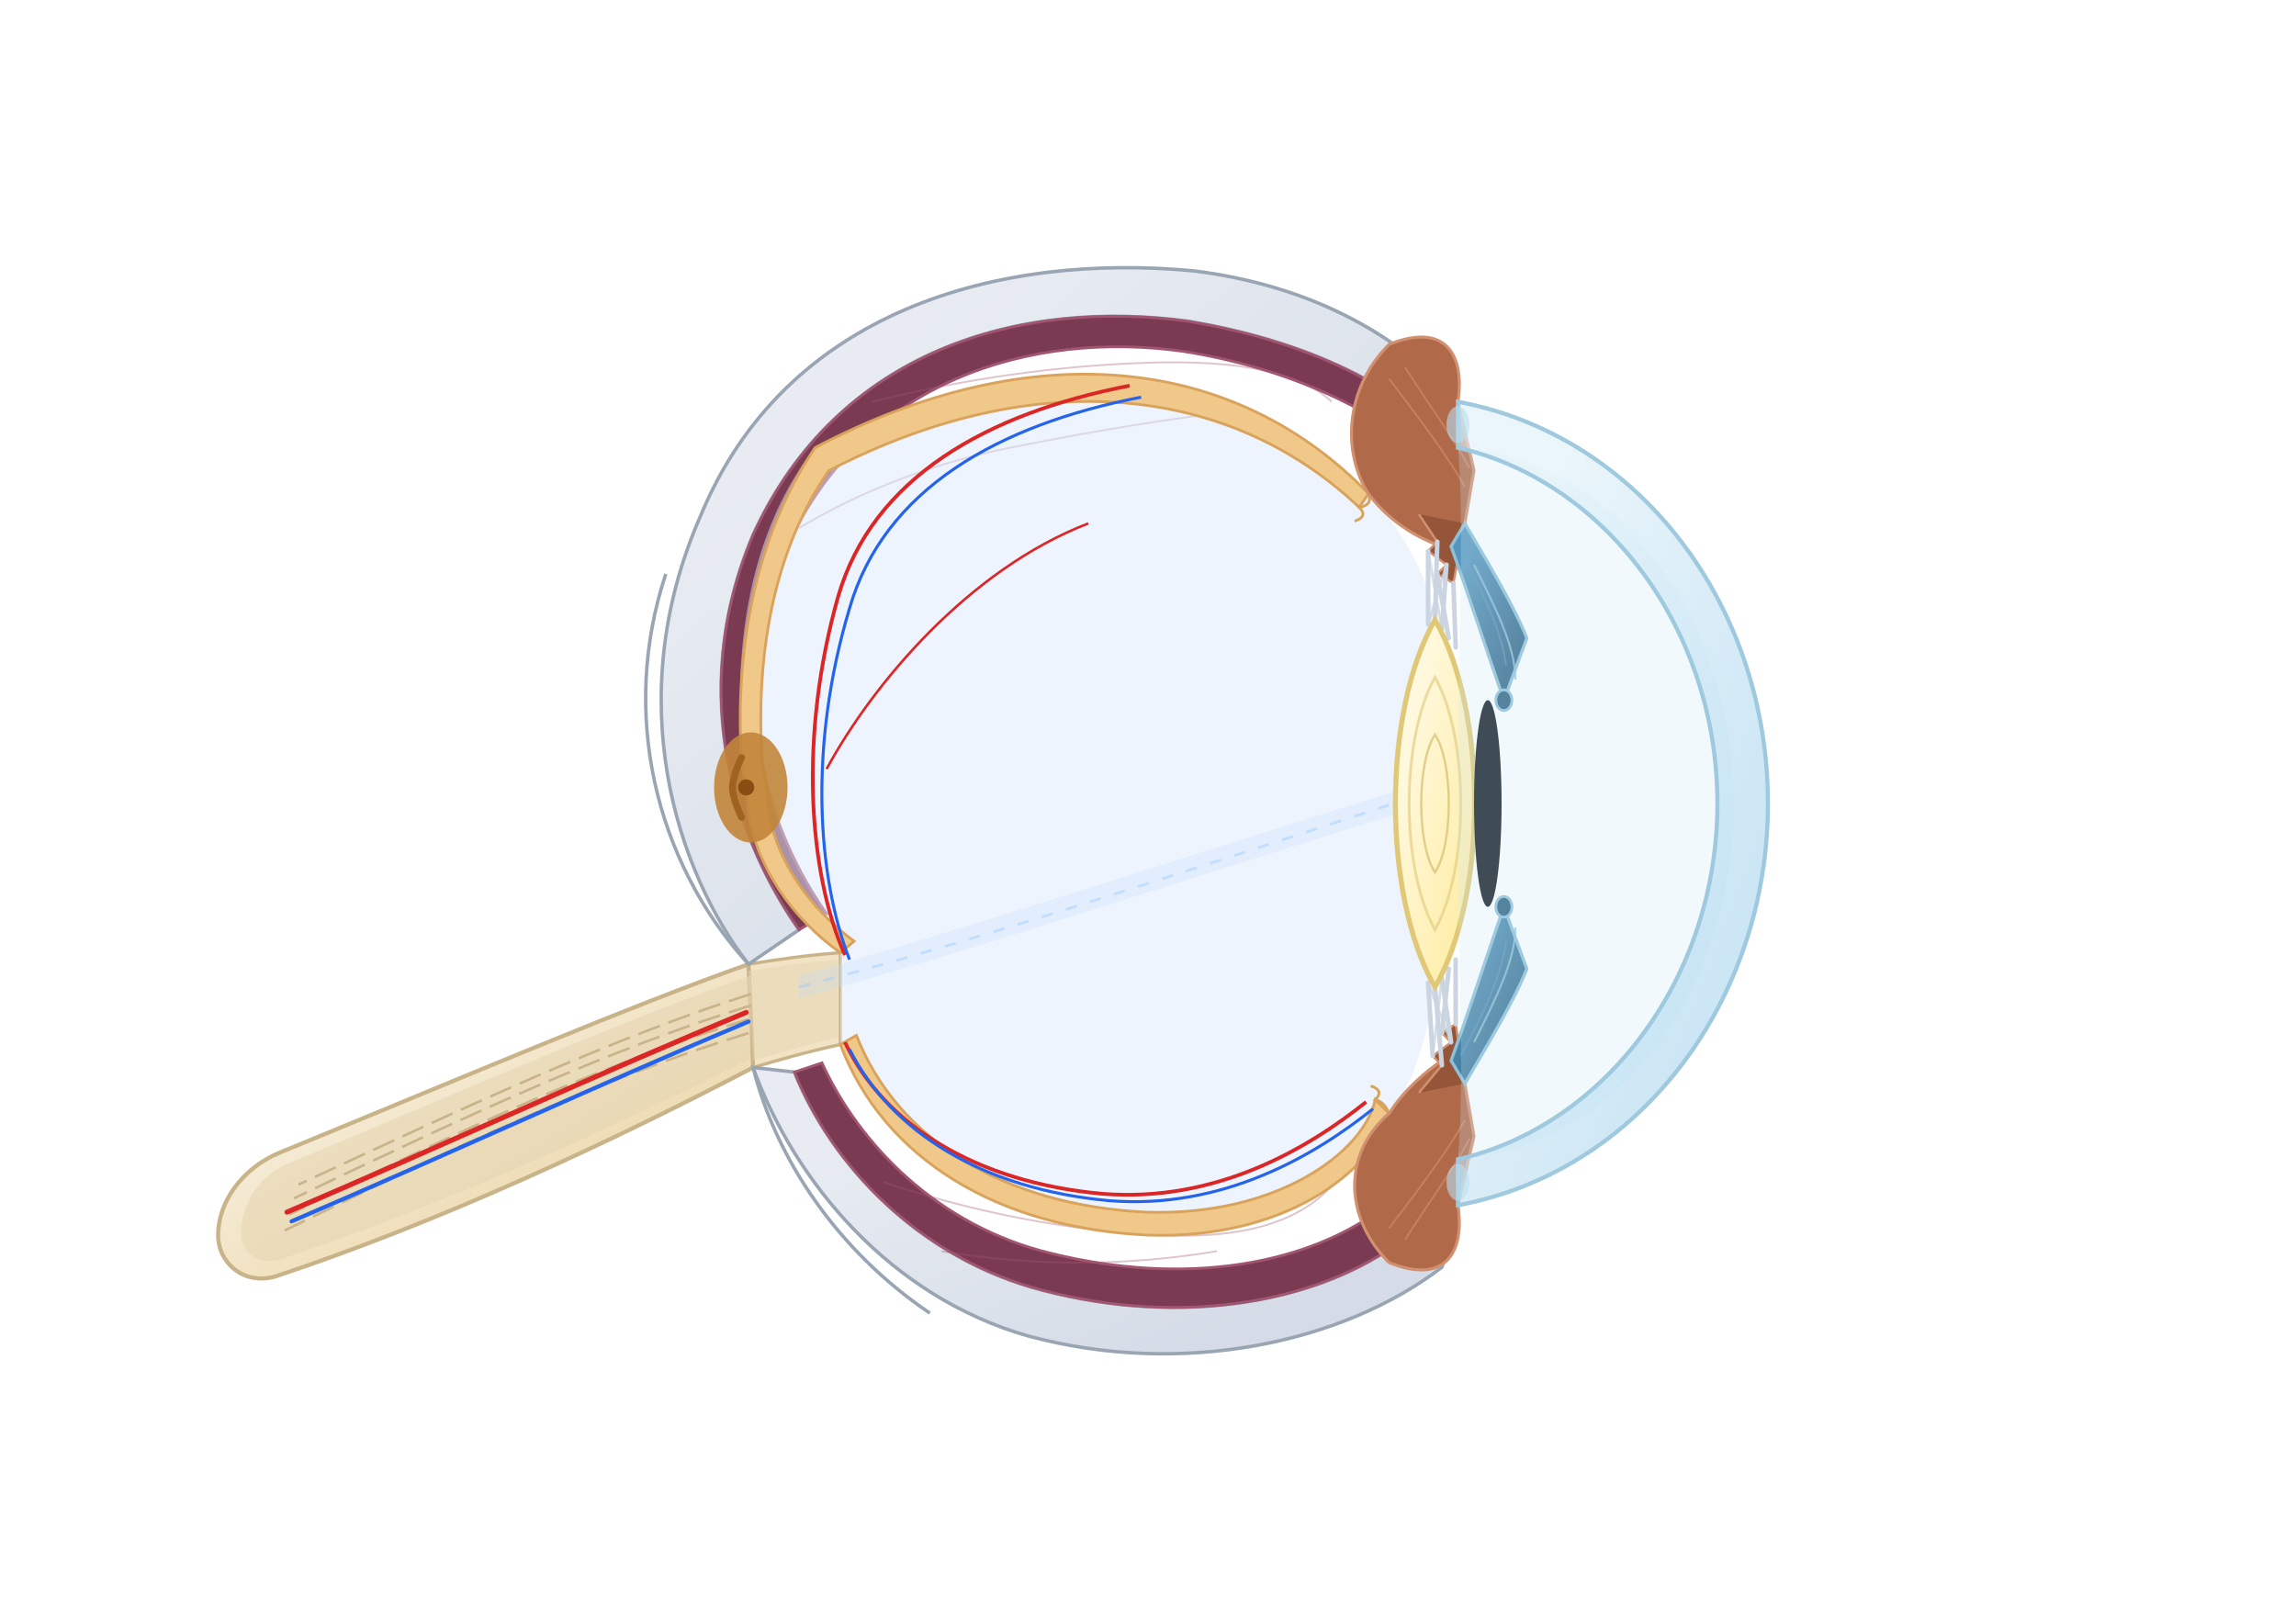
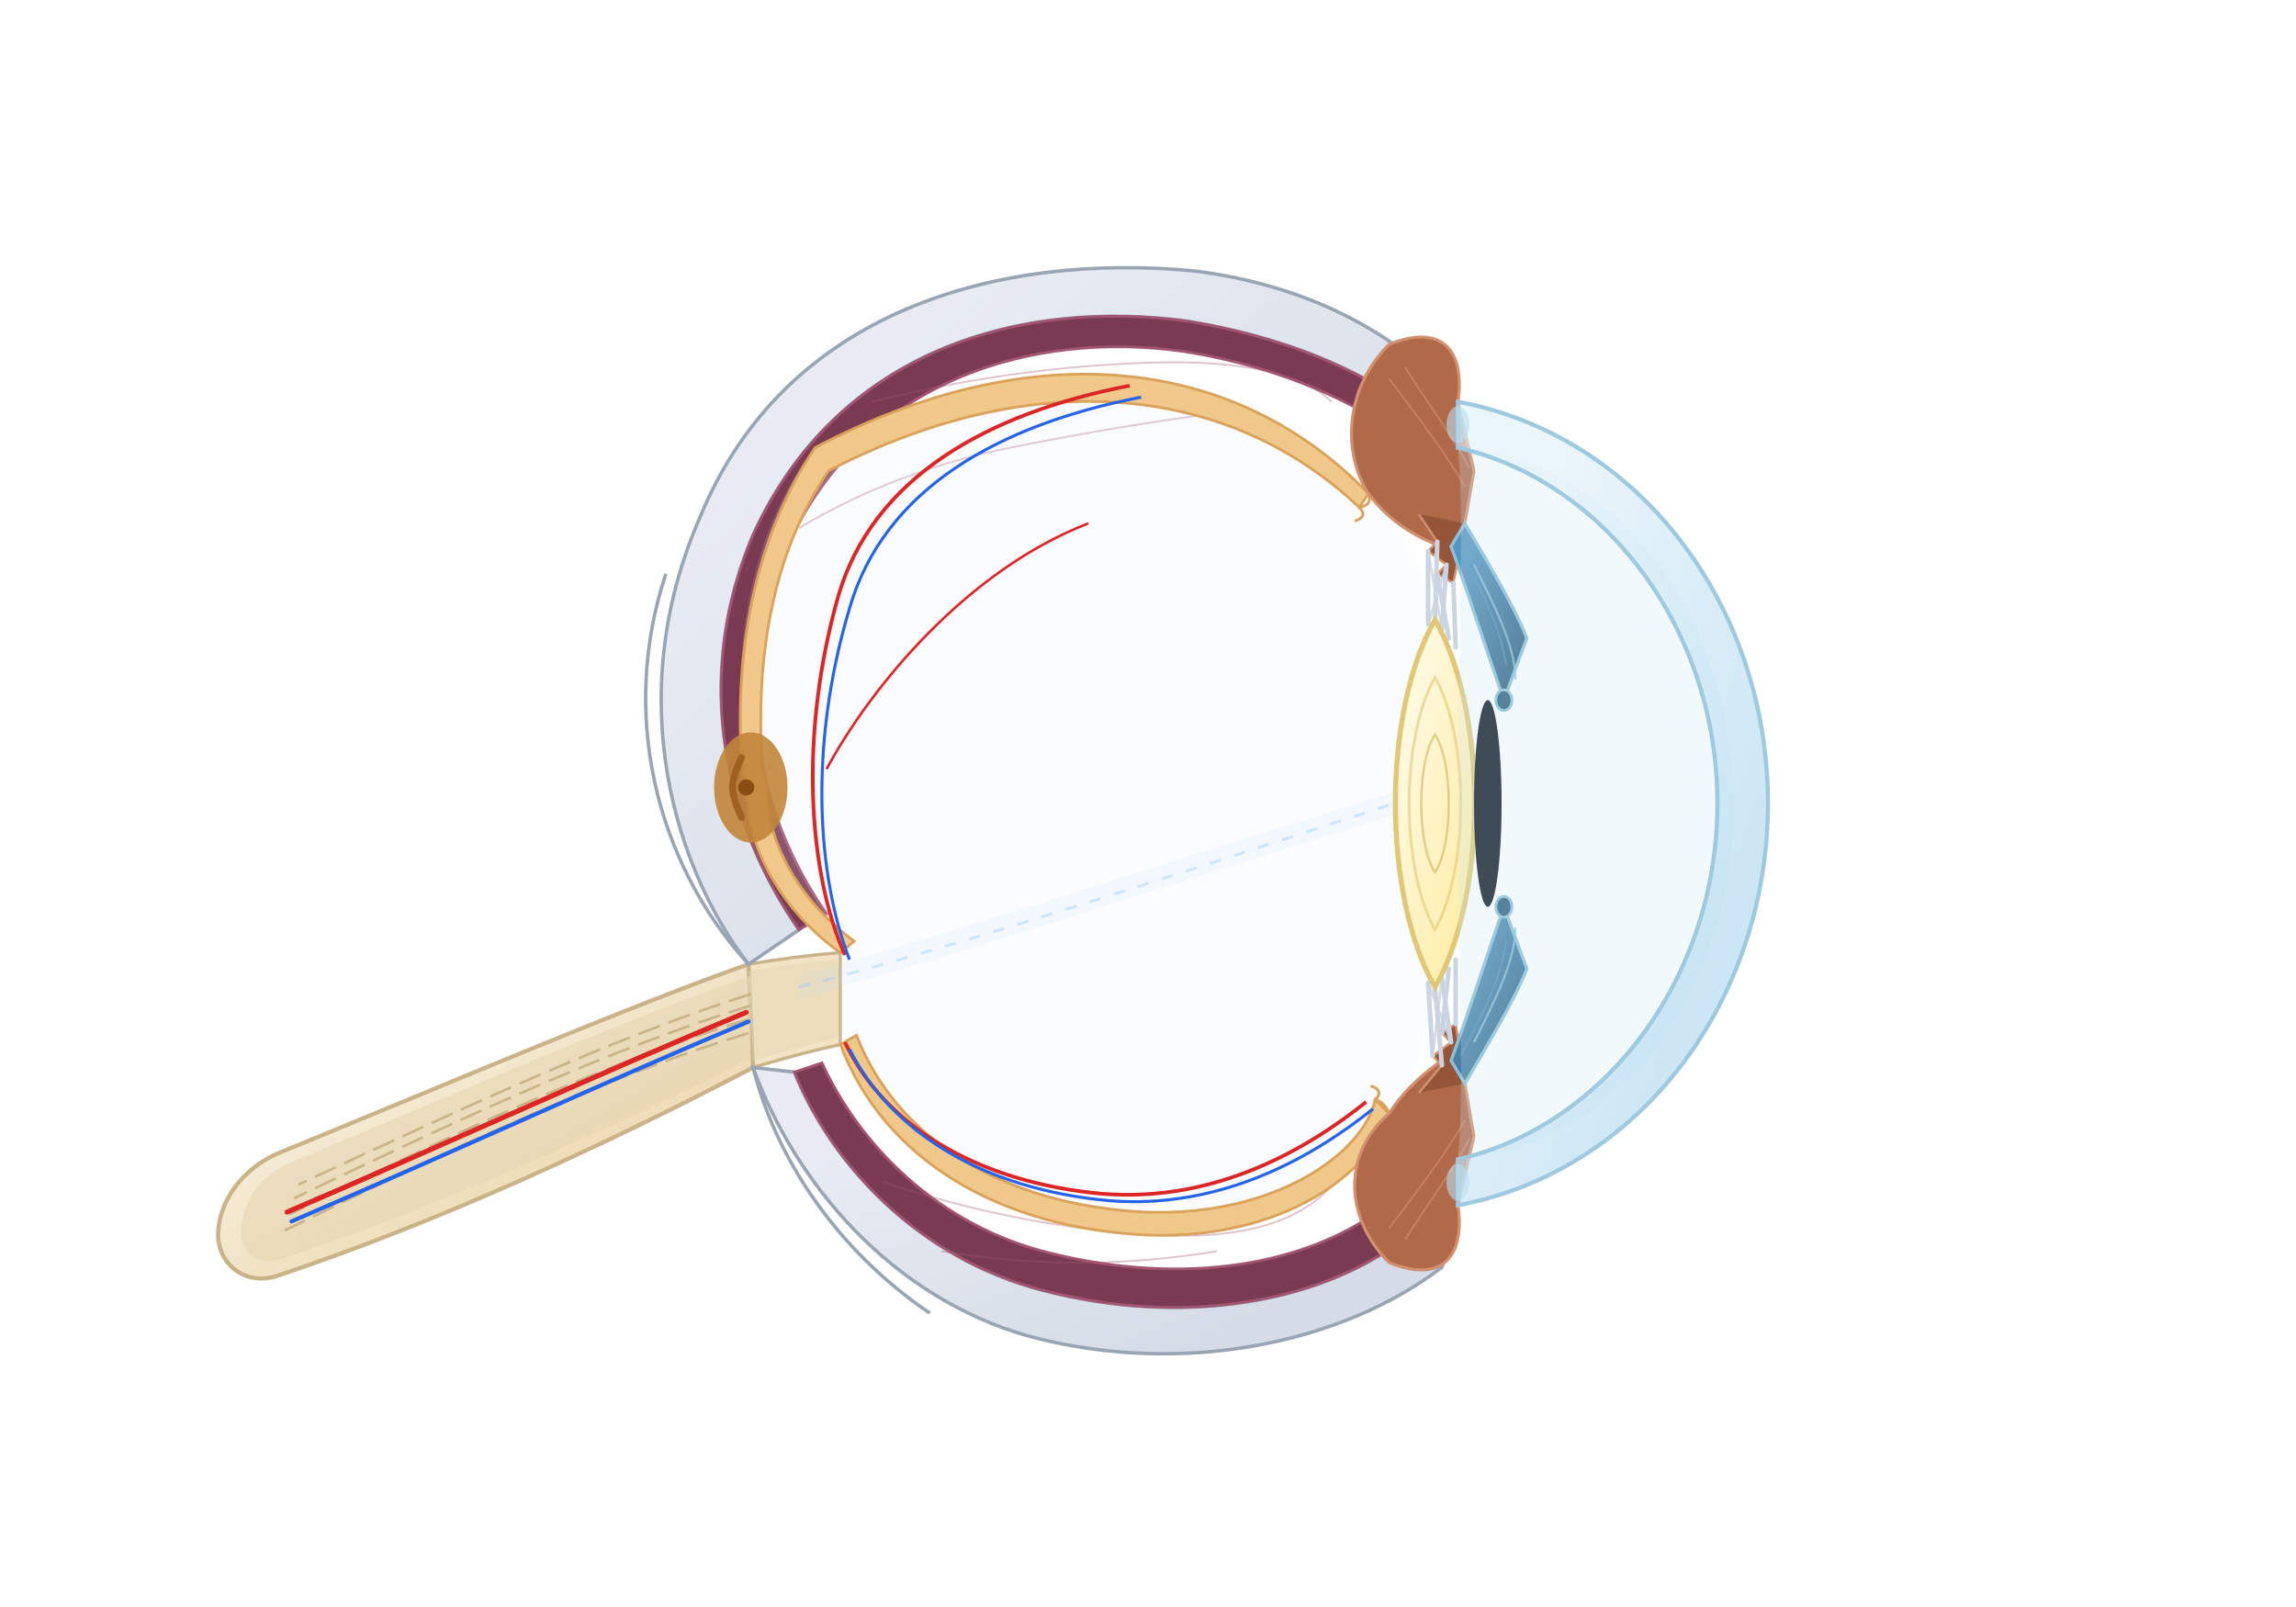
<svg xmlns="http://www.w3.org/2000/svg" viewBox="0 0 1000 700" width="1000" height="700">
  <defs>
    <linearGradient id="gradSclera" x1="20%" y1="20%" x2="80%" y2="80%">
      <stop offset="0%" stop-color="#e8ecf2" />
      <stop offset="100%" stop-color="#d5dce7" />
    </linearGradient>
    <linearGradient id="gradChoroid" x1="20%" y1="20%" x2="80%" y2="80%">
      <stop offset="0%" stop-color="#974966" />
      <stop offset="100%" stop-color="#5d2d3e" />
    </linearGradient>
    <linearGradient id="gradRetina" x1="20%" y1="20%" x2="80%" y2="80%">
      <stop offset="0%" stop-color="#f5dbb2" />
      <stop offset="100%" stop-color="#eab661" />
    </linearGradient>
    <linearGradient id="gradLens" x1="20%" y1="20%" x2="80%" y2="80%">
      <stop offset="0%" stop-color="#fff8db" />
      <stop offset="100%" stop-color="#ffec9e" />
    </linearGradient>
    <linearGradient id="gradIris" x1="20%" y1="20%" x2="80%" y2="80%">
      <stop offset="0%" stop-color="#5596be" />
      <stop offset="100%" stop-color="#346889" />
    </linearGradient>
    <linearGradient id="gradCornea" x1="20%" y1="20%" x2="80%" y2="80%">
      <stop offset="0%" stop-color="#e1f1f9" />
      <stop offset="100%" stop-color="#afd8ef" />
    </linearGradient>
    <linearGradient id="gradOptic" x1="20%" y1="20%" x2="80%" y2="80%">
      <stop offset="0%" stop-color="#f8f1e2" />
      <stop offset="100%" stop-color="#ebd6a8" />
    </linearGradient>
  </defs>
  <g id="opticNerve">
    <path d="M 326,420              C 338,418 352,416 366,415              L 366,455              C 352,458 338,462 328,465 Z" fill="#f1e3c4" stroke="#c9b48a" stroke-width="1.4" />
    <path d="M 326,420              C 275,438 200,470 122,502              C 105,509 95,524 95,538              C 95,550 106,560 120,556              C 192,532 265,498 328,465 Z" fill="url(#gradOptic)" stroke="#c9b48a" stroke-width="1.8" />
    <path d="M 327,425              C 272,444 202,475 125,507              C 112,513 105,525 105,537              C 105,546 113,552 124,548              C 192,525 264,493 327,461 Z" fill="#e6d6b3" opacity="0.6" stroke="none" />
    <path d="M 326,423 C 338,421 352,419 365,418 L 365,452 C 352,455 338,459 328,462 Z" fill="#e6d6b3" opacity="0.5" stroke="none" />
    <g fill="none" stroke="#c9b48a" stroke-width="1.1" stroke-dasharray="10,4">
      <path d="M 327,433 C 267,452 201,483 130,516" />
      <path d="M 327,438 C 265,457 199,488 128,522" />
      <path d="M 326,444 C 263,463 197,494 126,529" />
      <path d="M 326,450 C 261,470 195,501 124,536" />
    </g>
    <path d="M 125,528 C 195,498 262,467 325,441" fill="none" stroke="#dc2626" stroke-width="2.2" stroke-linecap="round" />
    <path d="M 127,532 C 197,502 264,471 326,445" fill="none" stroke="#2563eb" stroke-width="1.8" stroke-linecap="round" />
  </g>
  <g id="scleraLayer">
    <path d="M 326,420              C 295,380 270,305 305,225              C 342,135 435,110 520,118              C 568,124 608,144 635,175              L 635,195              C 605,165 565,148 518,140              C 445,130 365,152 328,233              C 298,304 322,368 348,405 Z" fill="url(#gradSclera)" stroke="#9aa5b4" stroke-width="1.5" />
    <path d="M 328,465              C 346,515 388,565 448,582              C 515,600 585,585 628,552              C 631,544 633,535 635,525              L 635,505              C 630,518 625,528 616,536              C 578,568 515,578 454,562              C 400,548 362,507 346,467 Z" fill="url(#gradSclera)" stroke="#9aa5b4" stroke-width="1.5" />
    <path d="M 326,420 C 285,375 270,310 290,250 M 328,465 C 338,505 365,545 405,572" fill="none" stroke="#9aa5b4" stroke-width="1.5" />
  </g>
  <g id="choroidLayer">
    <path d="M 348,405              C 322,368 298,304 328,233              C 365,152 445,130 518,140              C 565,148 605,165 635,195              L 630,205              C 600,178 560,160 515,153              C 450,144 375,165 342,240              C 314,305 336,364 360,398 Z" fill="#7a3b52" stroke="#a15570" stroke-width="1.2" />
    <path d="M 346,467              C 362,507 400,548 454,562              C 515,578 578,568 616,536              C 625,528 630,518 635,505              L 630,495              C 622,508 615,516 605,524              C 570,552 515,560 458,546              C 408,534 374,498 358,463 Z" fill="#7a3b52" stroke="#a15570" stroke-width="1.2" />
    <g opacity="0.35" stroke="#a15570" stroke-width="0.8" fill="none">
      <path d="M 348,230 Q 390,205 440,195 T 530,180" />
      <path d="M 380,175 Q 440,160 500,158 T 580,175" />
      <path d="M 385,515 Q 445,535 505,538 T 585,510" />
      <path d="M 410,545 Q 470,555 530,545" />
    </g>
  </g>
  <g id="vitreous">
-     <path d="M 625,270              C 622,250 610,230 596,215              C 538,155 450,145 355,195              C 318,242 320,308 325,343              C 328,368 345,396 366,415              L 366,455              C 385,505 435,535 500,538              C 560,540 598,510 605,485              C 615,475 622,450 625,430              C 602,390 602,310 625,270 Z" fill="#dbeafe" opacity="0.5" stroke="none" />
-     <path d="M 348,435 C 420,415 510,385 607,355 L 607,345 C 510,375 420,405 348,425 Z" fill="#bfdbfe" opacity="0.25" />
+     <path d="M 625,270              C 622,250 610,230 596,215              C 538,155 450,145 355,195              C 318,242 320,308 325,343              C 328,368 345,396 366,415              L 366,455              C 385,505 435,535 500,538              C 560,540 598,510 605,485              C 615,475 622,450 625,430              C 602,390 602,310 625,270 Z" fill="#dbeafe" opacity="0.15" stroke="none" />
+     <path d="M 348,435 C 420,415 510,385 607,355 L 607,345 C 510,375 420,405 348,425 Z" fill="#bfdbfe" opacity="0.12" />
    <path d="M 348,430 C 425,410 515,380 607,350" fill="none" stroke="#93c5fd" stroke-width="1.2" stroke-dasharray="5,6" opacity="0.4" />
  </g>
  <g id="retina">
    <path d="M 596,215              C 538,155 450,145 355,195              C 328,235 320,285 323,332              L 325,343              L 326,355              C 330,378 345,400 366,415              L 372,410              C 353,396 339,376 335,355              L 334,343              L 332,332              C 329,288 336,241 361,205              C 452,158 536,168 592,221 Z" fill="#f0c98a" stroke="#d9a35c" stroke-width="1.2" />
    <path d="M 366,455              C 385,505 435,535 500,538              C 560,540 598,510 605,485              L 599,479              C 594,502 556,530 499,528              C 438,525 391,497 373,451 Z" fill="#f0c98a" stroke="#d9a35c" stroke-width="1.2" />
    <path d="M 596,215 Q 598,220 592,221 Q 596,225 590,227" fill="none" stroke="#d9a35c" stroke-width="1.2" />
    <path d="M 605,485 Q 603,480 599,479 Q 603,475 597,473" fill="none" stroke="#d9a35c" stroke-width="1.2" />
    <g fill="none">
      <path d="M 368,416 C 352,380 348,320 365,260 C 380,208 430,180 492,168" stroke="#dc2626" stroke-width="1.6" />
      <path d="M 360,335 C 380,298 422,248 474,228" stroke="#dc2626" stroke-width="1.1" />
      <path d="M 370,418 C 356,382 352,325 370,265 C 385,213 435,185 497,173" stroke="#2563eb" stroke-width="1.3" />
      <path d="M 368,454 C 385,490 425,515 480,520 C 530,524 570,500 595,480" stroke="#dc2626" stroke-width="1.6" />
      <path d="M 370,457 C 388,493 428,518 483,523 C 533,527 573,503 598,483" stroke="#2563eb" stroke-width="1.3" />
    </g>
  </g>
  <g id="fovea">
    <ellipse cx="327" cy="343" rx="16" ry="24" fill="#c2853a" opacity="0.9" stroke="none" />
    <path d="M 323,330 C 320,336 319,341 319,343 C 319,345 320,350 323,356" fill="none" stroke="#a0631f" stroke-width="3" stroke-linecap="round" />
    <circle cx="325" cy="343" r="3.5" fill="#884d10" stroke="none" />
  </g>
  <g id="ciliaryBody">
    <path d="M 635,175              C 638,155 630,140 605,150              C 585,170 585,198 596,215              C 604,226 616,234 628,238              L 638,228              L 642,205 Z" fill="#b06a4a" stroke="#d19170" stroke-width="1.3" />
    <path d="M 618,224 L 626,236 L 622,240 L 630,246 L 626,250 L 633,254 L 638,228" fill="#945538" stroke="#d19170" stroke-width="1" />
    <path d="M 635,525              C 638,545 630,560 605,550              C 585,530 585,502 605,485              C 612,474 622,466 628,462              L 638,472              L 642,495 Z" fill="#b06a4a" stroke="#d19170" stroke-width="1.3" />
    <path d="M 618,476 L 628,464 L 624,460 L 632,454 L 628,450 L 634,446 L 638,472" fill="#945538" stroke="#d19170" stroke-width="1" />
    <g stroke="#d19170" stroke-width="0.8" opacity="0.6" fill="none">
      <path d="M 605,165 C 618,182 630,198 638,212" />
      <path d="M 612,160 C 622,176 634,192 640,204" />
      <path d="M 605,535 C 618,518 630,502 638,488" />
      <path d="M 612,540 C 622,524 634,508 640,496" />
    </g>
  </g>
  <g id="zonule">
    <g stroke="#cbd5e1" stroke-width="2" fill="none" stroke-linecap="round">
      <line x1="622" y1="240" x2="622" y2="272" />
      <line x1="626" y1="236" x2="625" y2="270" />
      <line x1="630" y1="246" x2="628" y2="274" />
      <line x1="626" y1="250" x2="631" y2="278" />
      <line x1="633" y1="254" x2="634" y2="282" />
      <line x1="622" y1="240" x2="628" y2="274" stroke-width="1.2" opacity="0.8" />
      <line x1="630" y1="246" x2="622" y2="272" stroke-width="1.2" opacity="0.8" />
    </g>
    <g stroke="#cbd5e1" stroke-width="2" fill="none" stroke-linecap="round">
      <line x1="624" y1="460" x2="622" y2="428" />
      <line x1="628" y1="464" x2="625" y2="430" />
      <line x1="632" y1="454" x2="628" y2="426" />
      <line x1="628" y1="450" x2="631" y2="422" />
      <line x1="634" y1="446" x2="634" y2="418" />
      <line x1="624" y1="460" x2="628" y2="426" stroke-width="1.2" opacity="0.8" />
      <line x1="632" y1="454" x2="622" y2="428" stroke-width="1.2" opacity="0.8" />
    </g>
  </g>
  <g id="lens" style="transform-origin: 625px 350px;">
    <path d="M 625,270              C 648,310 648,390 625,430              C 602,390 602,310 625,270 Z" fill="url(#gradLens)" fill-opacity="0.85" stroke="#e0c877" stroke-width="2.2" />
    <path d="M 625,295              C 640,322 640,378 625,405              C 610,378 610,322 625,295 Z" fill="none" stroke="#e0c877" stroke-width="1.2" opacity="0.6" />
    <path d="M 625,320              C 633,332 633,368 625,380              C 617,368 617,332 625,320 Z" fill="none" stroke="#d5be6e" stroke-width="1.0" opacity="0.7" />
  </g>
  <g id="iris">
    <path d="M 638,228              C 648,245 660,265 665,278              L 655,305              C 648,285 640,260 632,238 Z" fill="url(#gradIris)" stroke="#8fc0d8" stroke-width="1.4" />
    <ellipse cx="655" cy="305" rx="3.5" ry="4.5" fill="#2d6080" stroke="#8fc0d8" stroke-width="1.2" />
    <path d="M 642,246 C 652,266 660,282 660,296" fill="none" stroke="#8fc0d8" stroke-width="0.9" opacity="0.8" />
    <path d="M 636,240 C 646,258 654,275 656,290" fill="none" stroke="#5a97bc" stroke-width="0.8" opacity="0.6" />
    <path d="M 638,472              C 648,455 660,435 665,422              L 655,395              C 648,415 640,440 632,462 Z" fill="url(#gradIris)" stroke="#8fc0d8" stroke-width="1.4" />
    <ellipse cx="655" cy="395" rx="3.5" ry="4.5" fill="#2d6080" stroke="#8fc0d8" stroke-width="1.2" />
    <path d="M 642,454 C 652,434 660,418 660,404" fill="none" stroke="#8fc0d8" stroke-width="0.9" opacity="0.8" />
    <path d="M 636,460 C 646,442 654,425 656,410" fill="none" stroke="#5a97bc" stroke-width="0.8" opacity="0.6" />
  </g>
  <g id="pupil" style="transform-origin: 648px 350px;">
    <ellipse cx="648" cy="350" rx="6" ry="45" fill="#121820" stroke="none" />
  </g>
  <g id="cornea">
    <path d="M 635,195              C 705,200 755,270 755,350              C 755,430 705,500 635,505              C 638,470 635,430 635,350              C 635,270 638,230 635,195 Z" fill="#cfe8f5" fill-opacity="0.25" stroke="none" />
    <path d="M 635,175              C 715,190 770,265 770,350              C 770,435 715,510 635,525              L 635,505              C 700,490 748,425 748,350              C 748,275 700,210 635,195 Z" fill="url(#gradCornea)" fill-opacity="0.65" stroke="#9ec9de" stroke-width="1.8" />
    <ellipse cx="635" cy="185" rx="5" ry="8" fill="#b9dff2" opacity="0.6" stroke="none" />
    <ellipse cx="635" cy="515" rx="5" ry="8" fill="#b9dff2" opacity="0.6" stroke="none" />
  </g>
</svg>
